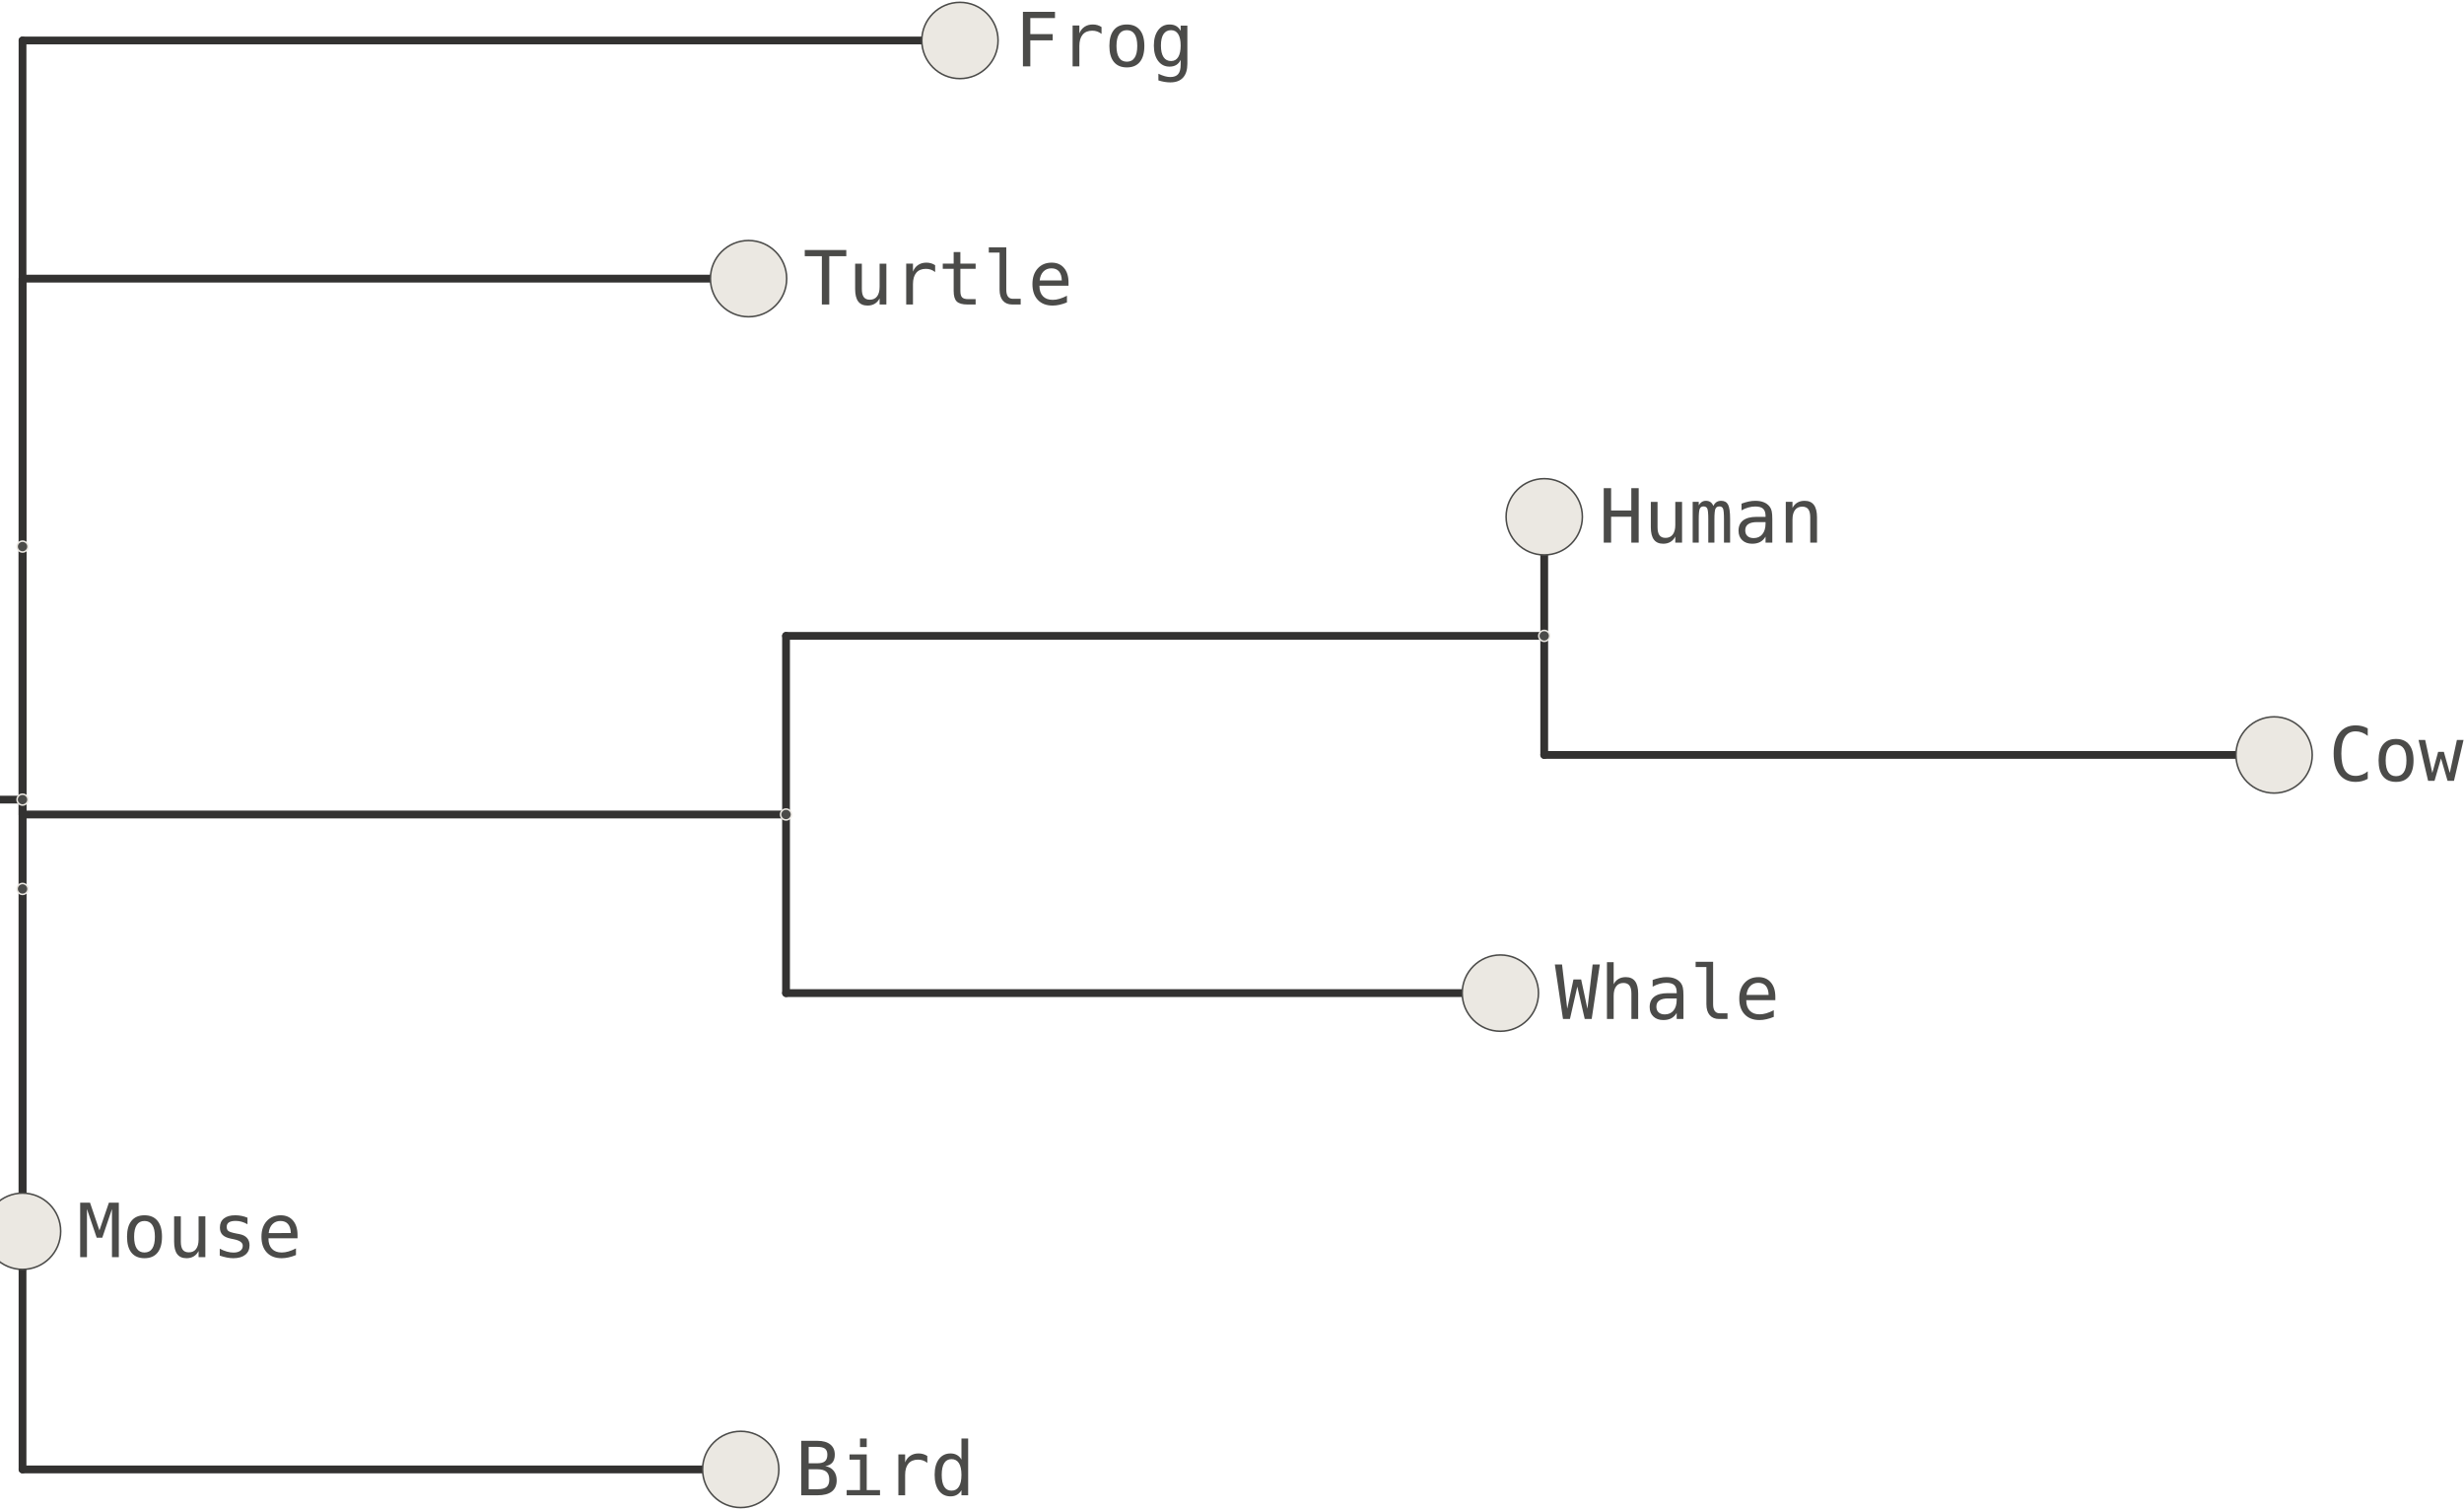
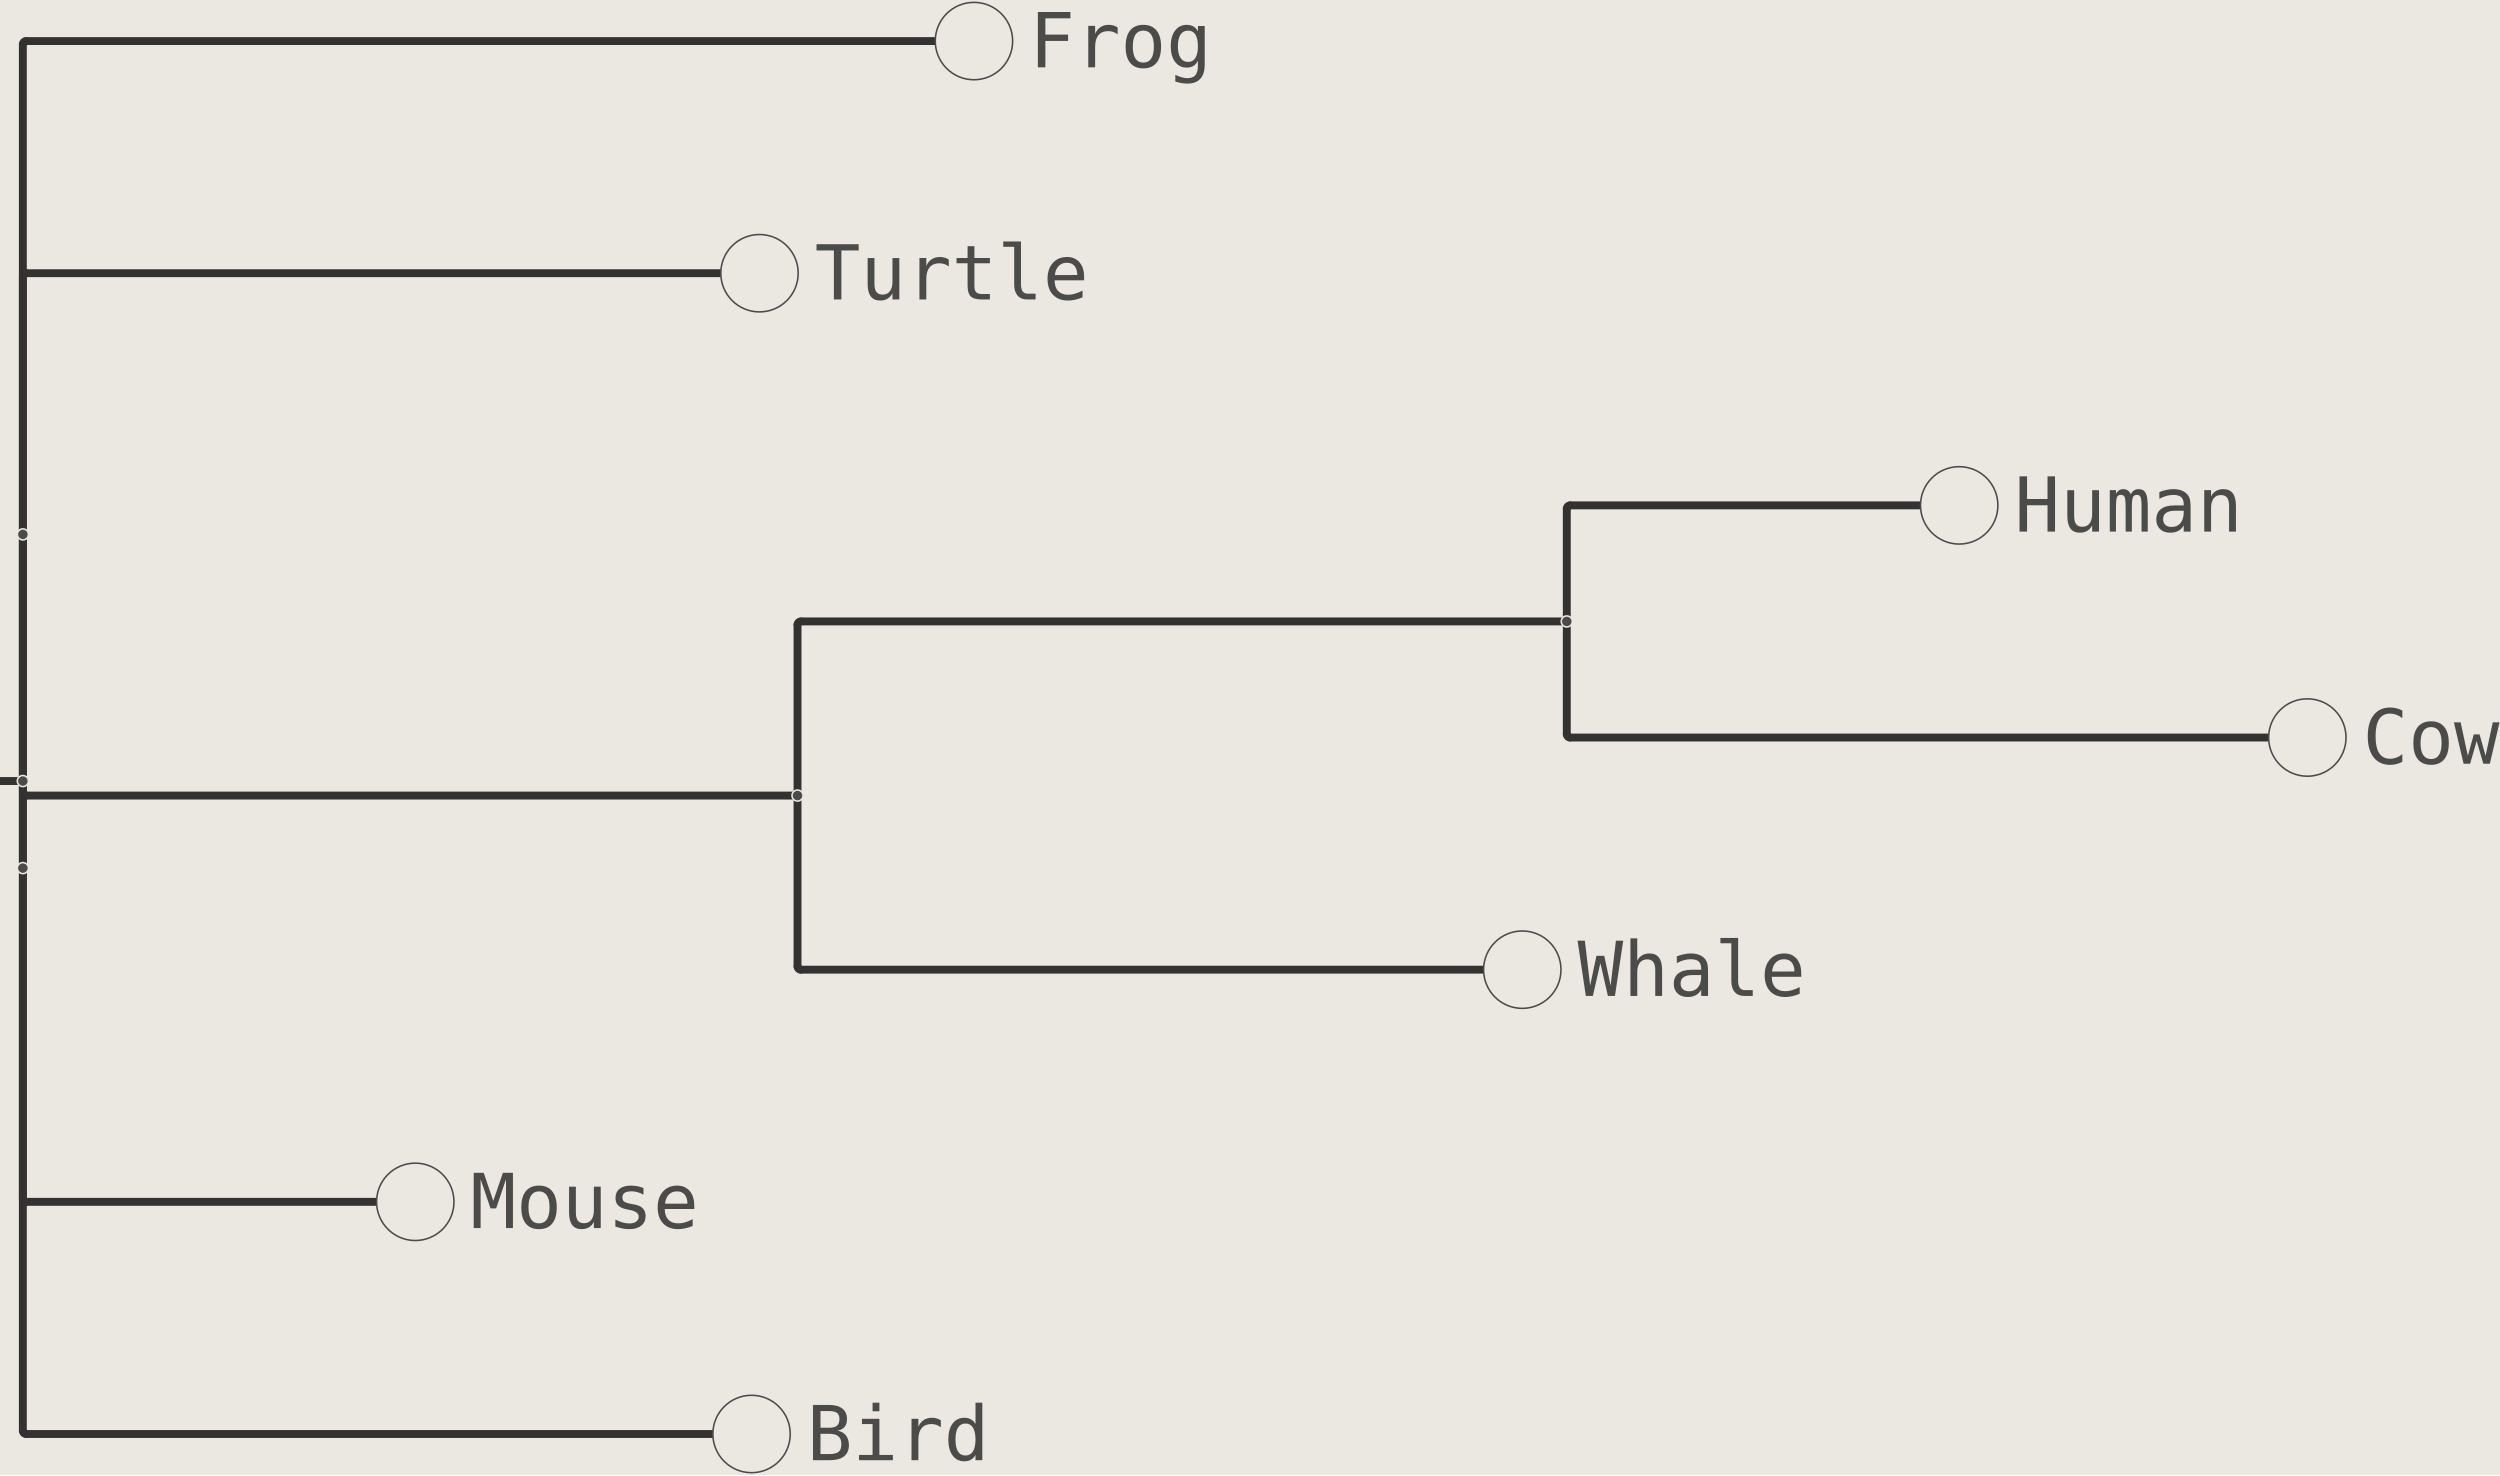
- <svg xmlns="http://www.w3.org/2000/svg" version="1.1" baseProfile="full" width="1583" height="970" viewBox="0 0 1583 970">
+ <svg xmlns="http://www.w3.org/2000/svg" version="1.1" baseProfile="full" width="1583" height="934" viewBox="0 0 1583 934">
  <defs>
    
  </defs>
  <g id="Layer-Background">
-     
+     <rect width="1583" height="934" fill="#ebe8e2" />
  </g>
  <g id="Layer-Legends">
    
  </g>
  <g id="Layer-Tree">
    <g id="Tree-CladeHighlights">
      
    </g>
    <g id="Tree-NodeBars">
      
    </g>
    <g id="Tree-Branches" stroke="#333231" stroke-width="5" fill="none" stroke-linecap="round">
-       <line x1="14.47" y1="26.00" x2="616.71" y2="26.00" />
-       <line x1="14.47" y1="571.06" x2="14.48" y2="571.06" />
-       <line x1="14.48" y1="351.13" x2="14.49" y2="351.13" />
-       <line x1="14.49" y1="179.00" x2="480.91" y2="179.00" />
-       <line x1="14.49" y1="523.25" x2="504.99" y2="523.25" />
-       <line x1="504.99" y1="408.50" x2="992.09" y2="408.50" />
-       <line x1="992.09" y1="332.00" x2="992.10" y2="332.00" />
-       <line x1="992.09" y1="485.00" x2="1461.00" y2="485.00" />
-       <line x1="504.99" y1="638.00" x2="963.91" y2="638.00" />
-       <line x1="14.48" y1="791.00" x2="14.49" y2="791.00" />
-       <line x1="14.47" y1="944.00" x2="475.88" y2="944.00" />
-       <line x1="0.00" y1="513.69" x2="14.47" y2="513.69" />
-       <line x1="14.47" y1="26.00" x2="14.47" y2="944.00" />
-       <line x1="14.48" y1="351.13" x2="14.48" y2="791.00" />
-       <line x1="14.49" y1="179.00" x2="14.49" y2="523.25" />
-       <line x1="504.99" y1="408.50" x2="504.99" y2="638.00" />
-       <line x1="992.09" y1="332.00" x2="992.09" y2="485.00" />
+       <line x1="16.47" y1="26.00" x2="616.71" y2="26.00" />
+       <line x1="14.47" y1="549.69" x2="14.48" y2="549.69" />
+       <line x1="14.48" y1="338.38" x2="14.49" y2="338.38" />
+       <line x1="16.49" y1="173.00" x2="480.91" y2="173.00" />
+       <line x1="16.49" y1="503.75" x2="504.99" y2="503.75" />
+       <line x1="506.99" y1="393.50" x2="992.09" y2="393.50" />
+       <line x1="994.09" y1="320.00" x2="1240.56" y2="320.00" />
+       <line x1="994.09" y1="467.00" x2="1461.00" y2="467.00" />
+       <line x1="506.99" y1="614.00" x2="963.91" y2="614.00" />
+       <line x1="16.48" y1="761.00" x2="262.95" y2="761.00" />
+       <line x1="16.47" y1="908.00" x2="475.88" y2="908.00" />
+       <path d="M14.47,28.00 L14.47,28.00 A2,2 0 0 1 16.47,26.00 M14.47,549.68 L14.47,549.68 A0.005,0.005 0 0 0 14.47,549.69 M14.48,338.38 L14.48,338.38 A0.005,0.005 0 0 1 14.48,338.38 M14.49,175.00 L14.49,175.00 A2,2 0 0 1 16.49,173.00 M14.49,501.75 L14.49,501.75 A2,2 0 0 0 16.49,503.75 M504.99,395.50 L504.99,395.50 A2,2 0 0 1 506.99,393.50 M992.09,322.00 L992.09,322.00 A2,2 0 0 1 994.09,320.00 M992.09,465.00 L992.09,465.00 A2,2 0 0 0 994.09,467.00 M504.99,612.00 L504.99,612.00 A2,2 0 0 0 506.99,614.00 M14.48,759.00 L14.48,759.00 A2,2 0 0 0 16.48,761.00 M14.47,906.00 L14.47,906.00 A2,2 0 0 0 16.47,908.00" fill="none" />
+       <line x1="0.00" y1="494.56" x2="14.47" y2="494.56" />
+       <line x1="14.47" y1="28.00" x2="14.47" y2="906.00" />
+       <line x1="14.48" y1="338.38" x2="14.48" y2="759.00" />
+       <line x1="14.49" y1="175.00" x2="14.49" y2="501.75" />
+       <line x1="504.99" y1="395.50" x2="504.99" y2="612.00" />
+       <line x1="992.09" y1="322.00" x2="992.09" y2="465.00" />
    </g>
    <g id="Tree-BranchShapes">
      
    </g>
    <g id="Tree-CollapsedClades">
      
    </g>
    <g id="Tree-NodeBg">
-       <circle cx="14.47" cy="513.69" r="3" fill="#ebe8e2" stroke="#ebe8e2" stroke-width="2" />
-       <circle cx="14.48" cy="571.06" r="3" fill="#ebe8e2" stroke="#ebe8e2" stroke-width="2" />
-       <circle cx="14.49" cy="351.13" r="3" fill="#ebe8e2" stroke="#ebe8e2" stroke-width="2" />
-       <circle cx="504.99" cy="523.25" r="3" fill="#ebe8e2" stroke="#ebe8e2" stroke-width="2" />
-       <circle cx="992.09" cy="408.50" r="3" fill="#ebe8e2" stroke="#ebe8e2" stroke-width="2" />
+       <circle cx="14.47" cy="494.56" r="3" fill="#ebe8e2" stroke="#ebe8e2" stroke-width="2" />
+       <circle cx="14.48" cy="549.69" r="3" fill="#ebe8e2" stroke="#ebe8e2" stroke-width="2" />
+       <circle cx="14.49" cy="338.38" r="3" fill="#ebe8e2" stroke="#ebe8e2" stroke-width="2" />
+       <circle cx="504.99" cy="503.75" r="3" fill="#ebe8e2" stroke="#ebe8e2" stroke-width="2" />
+       <circle cx="992.09" cy="393.50" r="3" fill="#ebe8e2" stroke="#ebe8e2" stroke-width="2" />
    </g>
    <g id="Tree-TipBg">
      <circle cx="616.71" cy="26.00" r="24" fill="#4b4b49" stroke="#4b4b49" stroke-width="2" />
-       <circle cx="480.91" cy="179.00" r="24" fill="#4b4b49" stroke="#4b4b49" stroke-width="2" />
-       <circle cx="992.10" cy="332.00" r="24" fill="#4b4b49" stroke="#4b4b49" stroke-width="2" />
-       <circle cx="1461.00" cy="485.00" r="24" fill="#4b4b49" stroke="#4b4b49" stroke-width="2" />
-       <circle cx="963.91" cy="638.00" r="24" fill="#4b4b49" stroke="#4b4b49" stroke-width="2" />
-       <circle cx="14.49" cy="791.00" r="24" fill="#4b4b49" stroke="#4b4b49" stroke-width="2" />
-       <circle cx="475.88" cy="944.00" r="24" fill="#4b4b49" stroke="#4b4b49" stroke-width="2" />
+       <circle cx="480.91" cy="173.00" r="24" fill="#4b4b49" stroke="#4b4b49" stroke-width="2" />
+       <circle cx="1240.56" cy="320.00" r="24" fill="#4b4b49" stroke="#4b4b49" stroke-width="2" />
+       <circle cx="1461.00" cy="467.00" r="24" fill="#4b4b49" stroke="#4b4b49" stroke-width="2" />
+       <circle cx="963.91" cy="614.00" r="24" fill="#4b4b49" stroke="#4b4b49" stroke-width="2" />
+       <circle cx="262.95" cy="761.00" r="24" fill="#4b4b49" stroke="#4b4b49" stroke-width="2" />
+       <circle cx="475.88" cy="908.00" r="24" fill="#4b4b49" stroke="#4b4b49" stroke-width="2" />
    </g>
    <g id="Tree-NodeFg">
-       <circle cx="14.47" cy="513.69" r="3" fill="#4b4b49" />
-       <circle cx="14.48" cy="571.06" r="3" fill="#4b4b49" />
-       <circle cx="14.49" cy="351.13" r="3" fill="#4b4b49" />
-       <circle cx="504.99" cy="523.25" r="3" fill="#4b4b49" />
-       <circle cx="992.09" cy="408.50" r="3" fill="#4b4b49" />
+       <circle cx="14.47" cy="494.56" r="3" fill="#4b4b49" />
+       <circle cx="14.48" cy="549.69" r="3" fill="#4b4b49" />
+       <circle cx="14.49" cy="338.38" r="3" fill="#4b4b49" />
+       <circle cx="504.99" cy="503.75" r="3" fill="#4b4b49" />
+       <circle cx="992.09" cy="393.50" r="3" fill="#4b4b49" />
    </g>
    <g id="Tree-TipFg">
      <circle cx="616.71" cy="26.00" r="24" fill="#ebe8e2" />
-       <circle cx="480.91" cy="179.00" r="24" fill="#ebe8e2" />
-       <circle cx="992.10" cy="332.00" r="24" fill="#ebe8e2" />
-       <circle cx="1461.00" cy="485.00" r="24" fill="#ebe8e2" />
-       <circle cx="963.91" cy="638.00" r="24" fill="#ebe8e2" />
-       <circle cx="14.49" cy="791.00" r="24" fill="#ebe8e2" />
-       <circle cx="475.88" cy="944.00" r="24" fill="#ebe8e2" />
+       <circle cx="480.91" cy="173.00" r="24" fill="#ebe8e2" />
+       <circle cx="1240.56" cy="320.00" r="24" fill="#ebe8e2" />
+       <circle cx="1461.00" cy="467.00" r="24" fill="#ebe8e2" />
+       <circle cx="963.91" cy="614.00" r="24" fill="#ebe8e2" />
+       <circle cx="262.95" cy="761.00" r="24" fill="#ebe8e2" />
+       <circle cx="475.88" cy="908.00" r="24" fill="#ebe8e2" />
    </g>
    <g id="Tree-Connectors">
      
    </g>
    <g id="Tree-Shapes">
      
    </g>
    <g id="Tree-Labels">
      <g id="Labels-Tips">
        <text x="651.71" y="26.00" dominant-baseline="central" font-family="monospace" font-size="48px" font-style="normal" font-weight="400" fill="#4b4b49">Frog</text>
-         <text x="515.91" y="179.00" dominant-baseline="central" font-family="monospace" font-size="48px" font-style="normal" font-weight="400" fill="#4b4b49">Turtle</text>
-         <text x="1027.10" y="332.00" dominant-baseline="central" font-family="monospace" font-size="48px" font-style="normal" font-weight="400" fill="#4b4b49">Human</text>
-         <text x="1496.00" y="485.00" dominant-baseline="central" font-family="monospace" font-size="48px" font-style="normal" font-weight="400" fill="#4b4b49">Cow</text>
-         <text x="998.91" y="638.00" dominant-baseline="central" font-family="monospace" font-size="48px" font-style="normal" font-weight="400" fill="#4b4b49">Whale</text>
-         <text x="49.49" y="791.00" dominant-baseline="central" font-family="monospace" font-size="48px" font-style="normal" font-weight="400" fill="#4b4b49">Mouse</text>
-         <text x="510.88" y="944.00" dominant-baseline="central" font-family="monospace" font-size="48px" font-style="normal" font-weight="400" fill="#4b4b49">Bird</text>
+         <text x="515.91" y="173.00" dominant-baseline="central" font-family="monospace" font-size="48px" font-style="normal" font-weight="400" fill="#4b4b49">Turtle</text>
+         <text x="1275.56" y="320.00" dominant-baseline="central" font-family="monospace" font-size="48px" font-style="normal" font-weight="400" fill="#4b4b49">Human</text>
+         <text x="1496.00" y="467.00" dominant-baseline="central" font-family="monospace" font-size="48px" font-style="normal" font-weight="400" fill="#4b4b49">Cow</text>
+         <text x="998.91" y="614.00" dominant-baseline="central" font-family="monospace" font-size="48px" font-style="normal" font-weight="400" fill="#4b4b49">Whale</text>
+         <text x="297.95" y="761.00" dominant-baseline="central" font-family="monospace" font-size="48px" font-style="normal" font-weight="400" fill="#4b4b49">Mouse</text>
+         <text x="510.88" y="908.00" dominant-baseline="central" font-family="monospace" font-size="48px" font-style="normal" font-weight="400" fill="#4b4b49">Bird</text>
      </g>
      <g id="Labels-Nodes">
        
      </g>
      <g id="Labels-Branches">
        
      </g>
      <g id="Labels-CollapsedClades">
        
      </g>
    </g>
  </g>
  <g id="Layer-Axis">
    
  </g>
</svg>
